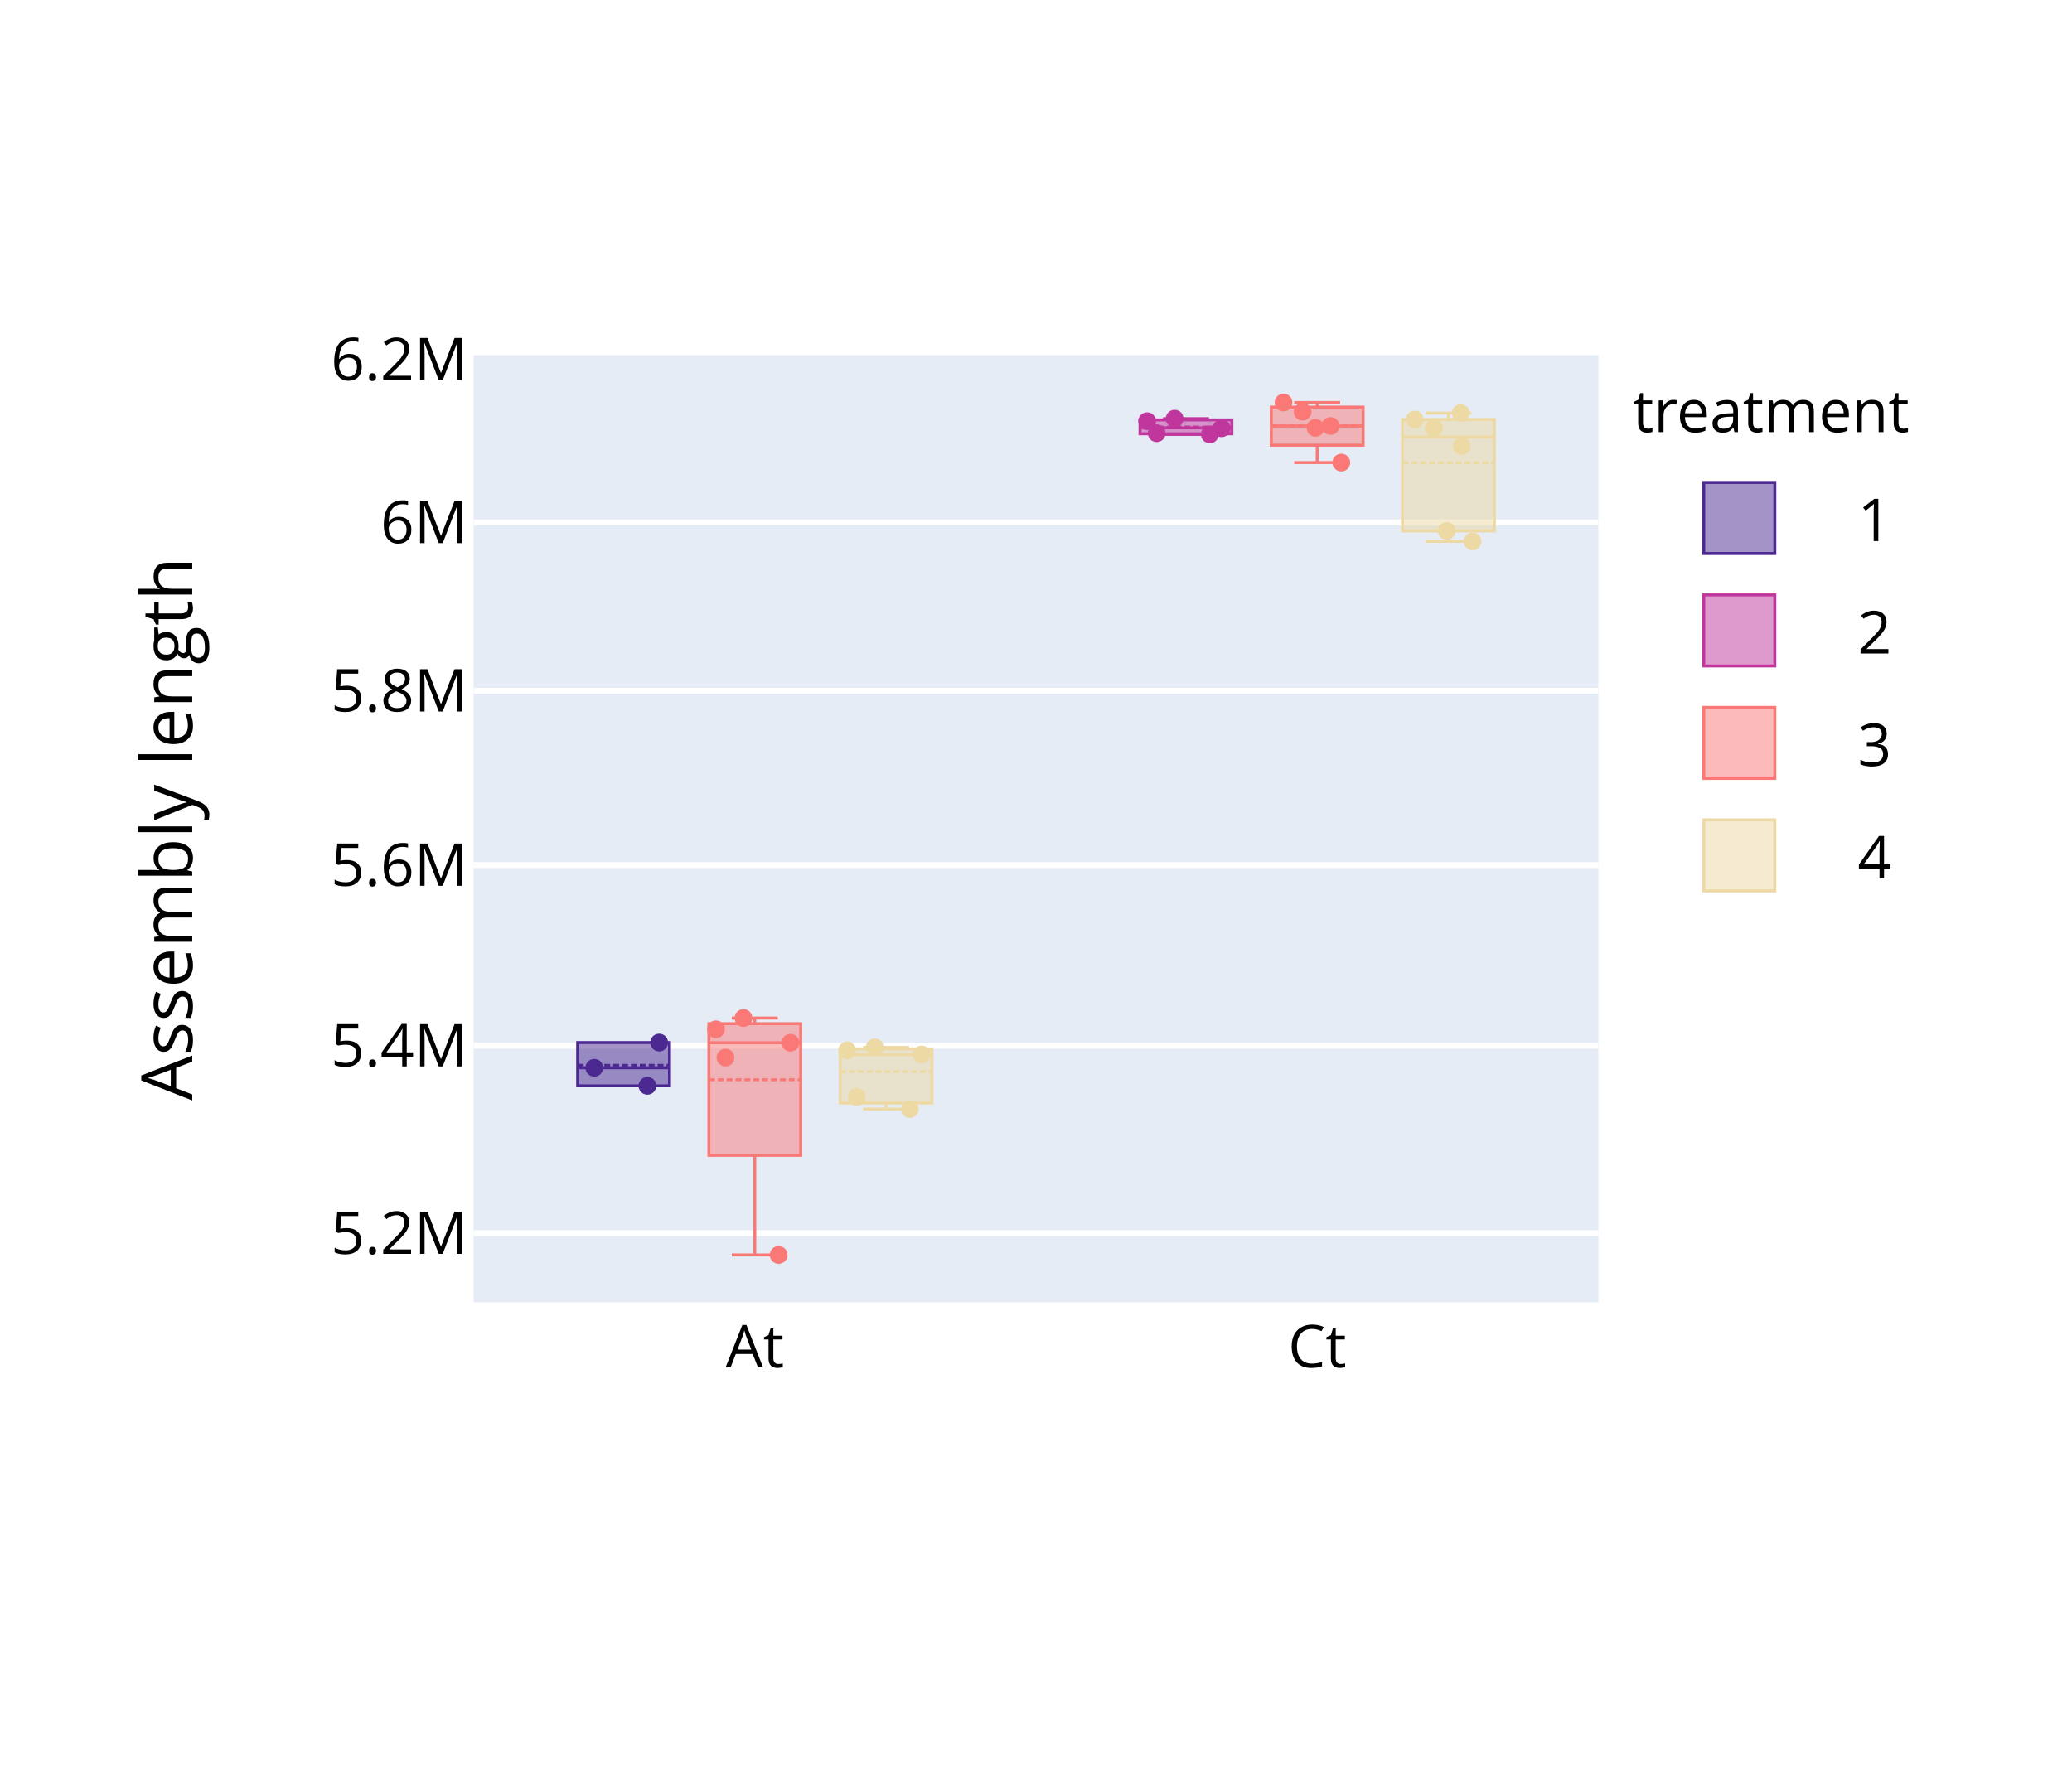
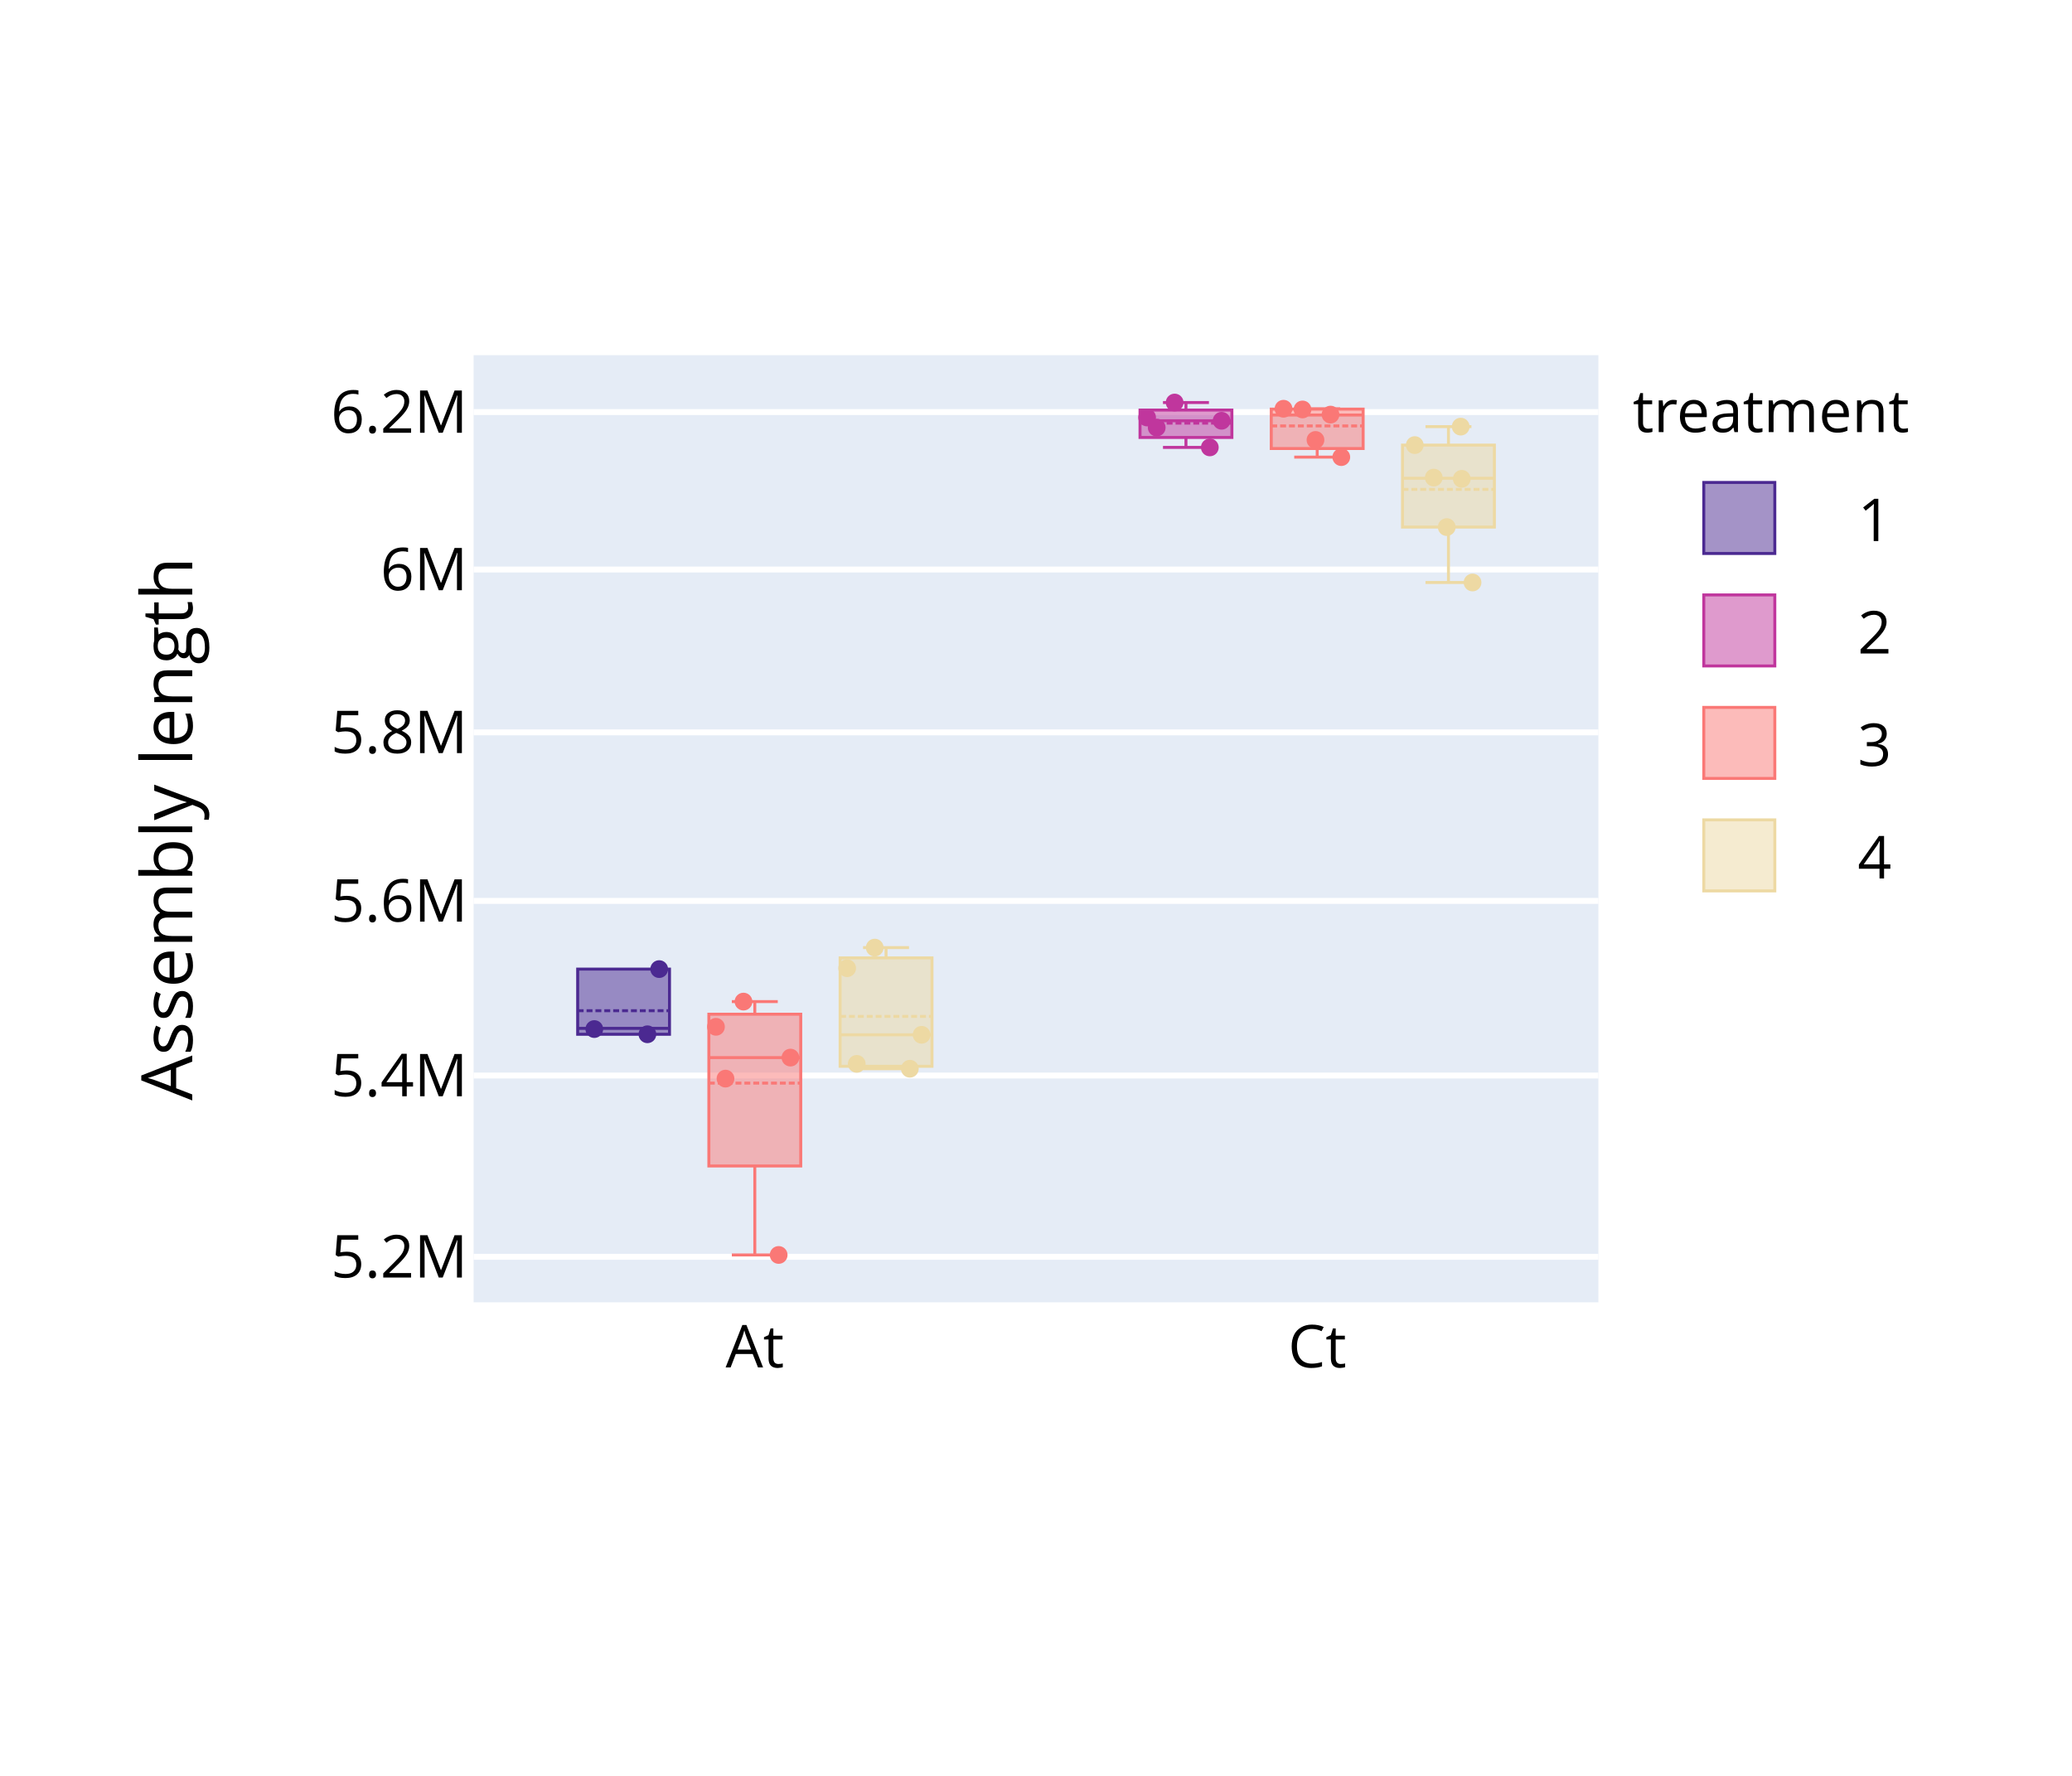
<svg xmlns="http://www.w3.org/2000/svg" class="main-svg" width="350" height="300" style="" viewBox="0 0 350 300">
  <rect x="0" y="0" width="350" height="300" style="fill: rgb(255, 255, 255); fill-opacity: 1;" />
-   <defs id="defs-91a5da">
+   <defs id="defs-ef1e59">
    <g class="clips">
-       <clipPath id="clip91a5daxyplot" class="plotclip">
+       <clipPath id="clipef1e59xyplot" class="plotclip">
        <rect width="190" height="160" />
      </clipPath>
-       <clipPath class="axesclip" id="clip91a5dax">
+       <clipPath class="axesclip" id="clipef1e59x">
        <rect x="80" y="0" width="190" height="300" />
      </clipPath>
-       <clipPath class="axesclip" id="clip91a5day">
+       <clipPath class="axesclip" id="clipef1e59y">
        <rect x="0" y="60" width="350" height="160" />
      </clipPath>
-       <clipPath class="axesclip" id="clip91a5daxy">
+       <clipPath class="axesclip" id="clipef1e59xy">
        <rect x="80" y="60" width="190" height="160" />
      </clipPath>
    </g>
    <g class="gradients" />
    <g class="patterns" />
  </defs>
  <g class="bglayer">
    <rect class="bg" x="80" y="60" width="190" height="160" style="fill: rgb(229, 236, 246); fill-opacity: 1; stroke-width: 0;" />
  </g>
  <g class="layer-below">
    <g class="imagelayer" />
    <g class="shapelayer" />
  </g>
  <g class="cartesianlayer">
    <g class="subplot xy">
      <g class="layer-subplot">
        <g class="shapelayer" />
        <g class="imagelayer" />
      </g>
      <g class="minor-gridlayer">
        <g class="x" />
        <g class="y" />
      </g>
      <g class="gridlayer">
        <g class="x" />
        <g class="y">
-           <path class="ygrid crisp" transform="translate(0,208.32)" d="M80,0h190" style="stroke: rgb(255, 255, 255); stroke-opacity: 1; stroke-width: 1px;" />
-           <path class="ygrid crisp" transform="translate(0,176.65)" d="M80,0h190" style="stroke: rgb(255, 255, 255); stroke-opacity: 1; stroke-width: 1px;" />
-           <path class="ygrid crisp" transform="translate(0,146.14)" d="M80,0h190" style="stroke: rgb(255, 255, 255); stroke-opacity: 1; stroke-width: 1px;" />
-           <path class="ygrid crisp" transform="translate(0,116.69)" d="M80,0h190" style="stroke: rgb(255, 255, 255); stroke-opacity: 1; stroke-width: 1px;" />
-           <path class="ygrid crisp" transform="translate(0,88.25)" d="M80,0h190" style="stroke: rgb(255, 255, 255); stroke-opacity: 1; stroke-width: 1px;" />
+           <path class="ygrid crisp" transform="translate(0,212.31)" d="M80,0h190" style="stroke: rgb(255, 255, 255); stroke-opacity: 1; stroke-width: 1px;" />
+           <path class="ygrid crisp" transform="translate(0,181.69)" d="M80,0h190" style="stroke: rgb(255, 255, 255); stroke-opacity: 1; stroke-width: 1px;" />
+           <path class="ygrid crisp" transform="translate(0,152.19)" d="M80,0h190" style="stroke: rgb(255, 255, 255); stroke-opacity: 1; stroke-width: 1px;" />
+           <path class="ygrid crisp" transform="translate(0,123.72)" d="M80,0h190" style="stroke: rgb(255, 255, 255); stroke-opacity: 1; stroke-width: 1px;" />
+           <path class="ygrid crisp" transform="translate(0,96.21)" d="M80,0h190" style="stroke: rgb(255, 255, 255); stroke-opacity: 1; stroke-width: 1px;" />
+           <path class="ygrid crisp" transform="translate(0,69.61)" d="M80,0h190" style="stroke: rgb(255, 255, 255); stroke-opacity: 1; stroke-width: 1px;" />
        </g>
      </g>
      <g class="zerolinelayer" />
      <path class="xlines-below" />
      <path class="ylines-below" />
      <g class="overlines-below" />
      <g class="xaxislayer-below" />
      <g class="yaxislayer-below" />
      <g class="overaxes-below" />
-       <g class="plot" transform="translate(80,60)" clip-path="url(#clip91a5daxyplot)">
+       <g class="plot" transform="translate(80,60)" clip-path="url(#clipef1e59xyplot)">
        <g class="boxlayer mlayer">
          <g class="trace boxes" style="opacity: 1;">
-             <path class="box" d="M17.58,120.38H33.09M17.58,123.43H33.09V116.12H17.58ZM25.33,123.43V123.43M25.33,116.12V116.12M21.45,123.43H29.21M21.45,116.12H29.21" style="vector-effect: non-scaling-stroke; stroke-width: 0.5px; stroke: rgb(75, 41, 145); stroke-opacity: 1; fill: rgb(75, 41, 145); fill-opacity: 0.5;" />
-             <g class="points">
-               <path class="point" transform="translate(29.36,123.43)" d="M1.5,0A1.5,1.5 0 1,1 0,-1.5A1.5,1.5 0 0,1 1.5,0Z" style="opacity: 1; stroke-width: 0px; fill: rgb(75, 41, 145); fill-opacity: 1;" />
-               <path class="point" transform="translate(20.39,120.38)" d="M1.5,0A1.5,1.5 0 1,1 0,-1.5A1.5,1.5 0 0,1 1.5,0Z" style="opacity: 1; stroke-width: 0px; fill: rgb(75, 41, 145); fill-opacity: 1;" />
-               <path class="point" transform="translate(31.35,116.12)" d="M1.5,0A1.5,1.5 0 1,1 0,-1.5A1.5,1.5 0 0,1 1.5,0Z" style="opacity: 1; stroke-width: 0px; fill: rgb(75, 41, 145); fill-opacity: 1;" />
-             </g>
-             <path class="mean" d="M17.58,119.97H33.09" style="fill: none; vector-effect: non-scaling-stroke; stroke-width: 0.5; stroke-dasharray: 1px, 0.5px; stroke: rgb(75, 41, 145); stroke-opacity: 1;" />
-           </g>
-           <g class="trace boxes" style="opacity: 1;">
-             <path class="box" d="M112.57,12.28H128.09M112.57,13.28H128.09V10.93H112.57ZM120.33,13.28V13.38M120.33,10.93V10.72M116.45,13.38H124.21M116.45,10.72H124.21" style="vector-effect: non-scaling-stroke; stroke-width: 0.5px; stroke: rgb(192, 54, 157); stroke-opacity: 1; fill: rgb(192, 54, 157); fill-opacity: 0.5;" />
-             <g class="points">
-               <path class="point" transform="translate(124.36,13.38)" d="M1.5,0A1.5,1.5 0 1,1 0,-1.5A1.5,1.5 0 0,1 1.5,0Z" style="opacity: 1; stroke-width: 0px; fill: rgb(192, 54, 157); fill-opacity: 1;" />
-               <path class="point" transform="translate(115.39,13.18)" d="M1.5,0A1.5,1.5 0 1,1 0,-1.5A1.5,1.5 0 0,1 1.5,0Z" style="opacity: 1; stroke-width: 0px; fill: rgb(192, 54, 157); fill-opacity: 1;" />
-               <path class="point" transform="translate(126.35,12.35)" d="M1.5,0A1.5,1.5 0 1,1 0,-1.5A1.5,1.5 0 0,1 1.5,0Z" style="opacity: 1; stroke-width: 0px; fill: rgb(192, 54, 157); fill-opacity: 1;" />
-               <path class="point" transform="translate(113.77,11.15)" d="M1.5,0A1.5,1.5 0 1,1 0,-1.5A1.5,1.5 0 0,1 1.5,0Z" style="opacity: 1; stroke-width: 0px; fill: rgb(192, 54, 157); fill-opacity: 1;" />
-               <path class="point" transform="translate(118.42,10.72)" d="M1.5,0A1.5,1.5 0 1,1 0,-1.5A1.5,1.5 0 0,1 1.5,0Z" style="opacity: 1; stroke-width: 0px; fill: rgb(192, 54, 157); fill-opacity: 1;" />
-             </g>
-             <path class="mean" d="M112.57,12.15H128.09" style="fill: none; vector-effect: non-scaling-stroke; stroke-width: 0.5; stroke-dasharray: 1px, 0.5px; stroke: rgb(192, 54, 157); stroke-opacity: 1;" />
-           </g>
-           <g class="trace boxes" style="opacity: 1;">
-             <path class="box" d="M39.74,116.15H55.26M39.74,135.17H55.26V112.93H39.74ZM47.5,135.17V152M47.5,112.93V111.98M43.62,152H51.38M43.62,111.98H51.38" style="vector-effect: non-scaling-stroke; stroke-width: 0.5px; stroke: rgb(250, 120, 118); stroke-opacity: 1; fill: rgb(250, 120, 118); fill-opacity: 0.5;" />
-             <path class="box" d="M134.74,11.96H150.26M134.74,15.2H150.26V8.77H134.74ZM142.5,15.2V18.14M142.5,8.77V8M138.62,18.14H146.38M138.62,8H146.38" style="vector-effect: non-scaling-stroke; stroke-width: 0.5px; stroke: rgb(250, 120, 118); stroke-opacity: 1; fill: rgb(250, 120, 118); fill-opacity: 0.5;" />
+             <path class="box" d="M17.58,113.72H33.09M17.58,114.72H33.09V103.71H17.58ZM25.33,114.72V114.72M25.33,103.71V103.71M21.45,114.72H29.21M21.45,103.71H29.21" style="vector-effect: non-scaling-stroke; stroke-width: 0.5px; stroke: rgb(75, 41, 145); stroke-opacity: 1; fill: rgb(75, 41, 145); fill-opacity: 0.5;" />
+             <g class="points">
+               <path class="point" transform="translate(29.36,114.72)" d="M1.5,0A1.5,1.5 0 1,1 0,-1.5A1.5,1.5 0 0,1 1.5,0Z" style="opacity: 1; stroke-width: 0px; fill: rgb(75, 41, 145); fill-opacity: 1;" />
+               <path class="point" transform="translate(20.39,113.84)" d="M1.5,0A1.5,1.5 0 1,1 0,-1.5A1.5,1.5 0 0,1 1.5,0Z" style="opacity: 1; stroke-width: 0px; fill: rgb(75, 41, 145); fill-opacity: 1;" />
+               <path class="point" transform="translate(31.35,103.71)" d="M1.5,0A1.5,1.5 0 1,1 0,-1.5A1.5,1.5 0 0,1 1.5,0Z" style="opacity: 1; stroke-width: 0px; fill: rgb(75, 41, 145); fill-opacity: 1;" />
+             </g>
+             <path class="mean" d="M17.58,110.74H33.09" style="fill: none; vector-effect: non-scaling-stroke; stroke-width: 0.5; stroke-dasharray: 1px, 0.5px; stroke: rgb(75, 41, 145); stroke-opacity: 1;" />
+           </g>
+           <g class="trace boxes" style="opacity: 1;">
+             <path class="box" d="M112.57,11.08H128.09M112.57,13.9H128.09V9.27H112.57ZM120.33,13.9V15.58M120.33,9.27V8M116.45,15.58H124.21M116.45,8H124.21" style="vector-effect: non-scaling-stroke; stroke-width: 0.5px; stroke: rgb(192, 54, 157); stroke-opacity: 1; fill: rgb(192, 54, 157); fill-opacity: 0.5;" />
+             <g class="points">
+               <path class="point" transform="translate(124.36,15.58)" d="M1.5,0A1.5,1.5 0 1,1 0,-1.5A1.5,1.5 0 0,1 1.5,0Z" style="opacity: 1; stroke-width: 0px; fill: rgb(192, 54, 157); fill-opacity: 1;" />
+               <path class="point" transform="translate(115.39,12.23)" d="M1.5,0A1.5,1.5 0 1,1 0,-1.5A1.5,1.5 0 0,1 1.5,0Z" style="opacity: 1; stroke-width: 0px; fill: rgb(192, 54, 157); fill-opacity: 1;" />
+               <path class="point" transform="translate(126.35,11.08)" d="M1.5,0A1.5,1.5 0 1,1 0,-1.5A1.5,1.5 0 0,1 1.5,0Z" style="opacity: 1; stroke-width: 0px; fill: rgb(192, 54, 157); fill-opacity: 1;" />
+               <path class="point" transform="translate(113.77,10.53)" d="M1.5,0A1.5,1.5 0 1,1 0,-1.5A1.5,1.5 0 0,1 1.5,0Z" style="opacity: 1; stroke-width: 0px; fill: rgb(192, 54, 157); fill-opacity: 1;" />
+               <path class="point" transform="translate(118.42,8)" d="M1.5,0A1.5,1.5 0 1,1 0,-1.5A1.5,1.5 0 0,1 1.5,0Z" style="opacity: 1; stroke-width: 0px; fill: rgb(192, 54, 157); fill-opacity: 1;" />
+             </g>
+             <path class="mean" d="M112.57,11.48H128.09" style="fill: none; vector-effect: non-scaling-stroke; stroke-width: 0.5; stroke-dasharray: 1px, 0.5px; stroke: rgb(192, 54, 157); stroke-opacity: 1;" />
+           </g>
+           <g class="trace boxes" style="opacity: 1;">
+             <path class="box" d="M39.74,118.66H55.26M39.74,136.97H55.26V111.33H39.74ZM47.5,136.97V152M47.5,111.33V109.2M43.62,152H51.38M43.62,109.2H51.38" style="vector-effect: non-scaling-stroke; stroke-width: 0.5px; stroke: rgb(250, 120, 118); stroke-opacity: 1; fill: rgb(250, 120, 118); fill-opacity: 0.5;" />
+             <path class="box" d="M134.74,10.11H150.26M134.74,15.77H150.26V9.11H134.74ZM142.5,15.77V17.22M142.5,9.11V9.05M138.62,17.22H146.38M138.62,9.05H146.38" style="vector-effect: non-scaling-stroke; stroke-width: 0.5px; stroke: rgb(250, 120, 118); stroke-opacity: 1; fill: rgb(250, 120, 118); fill-opacity: 0.5;" />
            <g class="points">
              <path class="point" transform="translate(51.53,152)" d="M1.5,0A1.5,1.5 0 1,1 0,-1.5A1.5,1.5 0 0,1 1.5,0Z" style="opacity: 1; stroke-width: 0px; fill: rgb(250, 120, 118); fill-opacity: 1;" />
-               <path class="point" transform="translate(42.55,118.66)" d="M1.5,0A1.5,1.5 0 1,1 0,-1.5A1.5,1.5 0 0,1 1.5,0Z" style="opacity: 1; stroke-width: 0px; fill: rgb(250, 120, 118); fill-opacity: 1;" />
-               <path class="point" transform="translate(53.52,116.15)" d="M1.5,0A1.5,1.5 0 1,1 0,-1.5A1.5,1.5 0 0,1 1.5,0Z" style="opacity: 1; stroke-width: 0px; fill: rgb(250, 120, 118); fill-opacity: 1;" />
-               <path class="point" transform="translate(40.94,113.88)" d="M1.5,0A1.5,1.5 0 1,1 0,-1.5A1.5,1.5 0 0,1 1.5,0Z" style="opacity: 1; stroke-width: 0px; fill: rgb(250, 120, 118); fill-opacity: 1;" />
-               <path class="point" transform="translate(45.59,111.98)" d="M1.5,0A1.5,1.5 0 1,1 0,-1.5A1.5,1.5 0 0,1 1.5,0Z" style="opacity: 1; stroke-width: 0px; fill: rgb(250, 120, 118); fill-opacity: 1;" />
-             </g>
-             <g class="points">
-               <path class="point" transform="translate(146.57,18.14)" d="M1.5,0A1.5,1.5 0 1,1 0,-1.5A1.5,1.5 0 0,1 1.5,0Z" style="opacity: 1; stroke-width: 0px; fill: rgb(250, 120, 118); fill-opacity: 1;" />
-               <path class="point" transform="translate(142.21,12.27)" d="M1.5,0A1.5,1.5 0 1,1 0,-1.5A1.5,1.5 0 0,1 1.5,0Z" style="opacity: 1; stroke-width: 0px; fill: rgb(250, 120, 118); fill-opacity: 1;" />
-               <path class="point" transform="translate(144.75,11.96)" d="M1.5,0A1.5,1.5 0 1,1 0,-1.5A1.5,1.5 0 0,1 1.5,0Z" style="opacity: 1; stroke-width: 0px; fill: rgb(250, 120, 118); fill-opacity: 1;" />
-               <path class="point" transform="translate(140.02,9.54)" d="M1.5,0A1.5,1.5 0 1,1 0,-1.5A1.5,1.5 0 0,1 1.5,0Z" style="opacity: 1; stroke-width: 0px; fill: rgb(250, 120, 118); fill-opacity: 1;" />
-               <path class="point" transform="translate(136.81,8)" d="M1.5,0A1.5,1.5 0 1,1 0,-1.5A1.5,1.5 0 0,1 1.5,0Z" style="opacity: 1; stroke-width: 0px; fill: rgb(250, 120, 118); fill-opacity: 1;" />
-             </g>
-             <path class="mean" d="M39.74,122.4H55.26" style="fill: none; vector-effect: non-scaling-stroke; stroke-width: 0.5; stroke-dasharray: 1px, 0.5px; stroke: rgb(250, 120, 118); stroke-opacity: 1;" />
-             <path class="mean" d="M134.74,11.98H150.26" style="fill: none; vector-effect: non-scaling-stroke; stroke-width: 0.5; stroke-dasharray: 1px, 0.5px; stroke: rgb(250, 120, 118); stroke-opacity: 1;" />
-           </g>
-           <g class="trace boxes" style="opacity: 1;">
-             <path class="box" d="M61.91,118.18H77.43M61.91,126.34H77.43V117.18H61.91ZM69.67,126.34V127.36M69.67,117.18V116.93M65.79,127.36H73.55M65.79,116.93H73.55" style="vector-effect: non-scaling-stroke; stroke-width: 0.5px; stroke: rgb(237, 217, 163); stroke-opacity: 1; fill: rgb(237, 217, 163); fill-opacity: 0.5;" />
-             <path class="box" d="M156.91,13.81H172.43M156.91,29.69H172.43V10.87H156.91ZM164.67,29.69V31.45M164.67,10.87V9.78M160.79,31.45H168.55M160.79,9.78H168.55" style="vector-effect: non-scaling-stroke; stroke-width: 0.5px; stroke: rgb(237, 217, 163); stroke-opacity: 1; fill: rgb(237, 217, 163); fill-opacity: 0.5;" />
-             <g class="points">
-               <path class="point" transform="translate(73.69,127.36)" d="M1.5,0A1.5,1.5 0 1,1 0,-1.5A1.5,1.5 0 0,1 1.5,0Z" style="opacity: 1; stroke-width: 0px; fill: rgb(237, 217, 163); fill-opacity: 1;" />
-               <path class="point" transform="translate(64.72,125.32)" d="M1.5,0A1.5,1.5 0 1,1 0,-1.5A1.5,1.5 0 0,1 1.5,0Z" style="opacity: 1; stroke-width: 0px; fill: rgb(237, 217, 163); fill-opacity: 1;" />
-               <path class="point" transform="translate(75.68,118.14)" d="M1.5,0A1.5,1.5 0 1,1 0,-1.5A1.5,1.5 0 0,1 1.5,0Z" style="opacity: 1; stroke-width: 0px; fill: rgb(237, 217, 163); fill-opacity: 1;" />
-               <path class="point" transform="translate(63.1,117.43)" d="M1.5,0A1.5,1.5 0 1,1 0,-1.5A1.5,1.5 0 0,1 1.5,0Z" style="opacity: 1; stroke-width: 0px; fill: rgb(237, 217, 163); fill-opacity: 1;" />
-               <path class="point" transform="translate(67.76,116.93)" d="M1.5,0A1.5,1.5 0 1,1 0,-1.5A1.5,1.5 0 0,1 1.5,0Z" style="opacity: 1; stroke-width: 0px; fill: rgb(237, 217, 163); fill-opacity: 1;" />
-             </g>
-             <g class="points">
-               <path class="point" transform="translate(168.74,31.45)" d="M1.5,0A1.5,1.5 0 1,1 0,-1.5A1.5,1.5 0 0,1 1.5,0Z" style="opacity: 1; stroke-width: 0px; fill: rgb(237, 217, 163); fill-opacity: 1;" />
-               <path class="point" transform="translate(164.38,29.69)" d="M1.5,0A1.5,1.5 0 1,1 0,-1.5A1.5,1.5 0 0,1 1.5,0Z" style="opacity: 1; stroke-width: 0px; fill: rgb(237, 217, 163); fill-opacity: 1;" />
-               <path class="point" transform="translate(166.92,15.33)" d="M1.5,0A1.5,1.5 0 1,1 0,-1.5A1.5,1.5 0 0,1 1.5,0Z" style="opacity: 1; stroke-width: 0px; fill: rgb(237, 217, 163); fill-opacity: 1;" />
-               <path class="point" transform="translate(162.19,12.3)" d="M1.5,0A1.5,1.5 0 1,1 0,-1.5A1.5,1.5 0 0,1 1.5,0Z" style="opacity: 1; stroke-width: 0px; fill: rgb(237, 217, 163); fill-opacity: 1;" />
-               <path class="point" transform="translate(158.98,10.87)" d="M1.5,0A1.5,1.5 0 1,1 0,-1.5A1.5,1.5 0 0,1 1.5,0Z" style="opacity: 1; stroke-width: 0px; fill: rgb(237, 217, 163); fill-opacity: 1;" />
-               <path class="point" transform="translate(166.74,9.78)" d="M1.5,0A1.5,1.5 0 1,1 0,-1.5A1.5,1.5 0 0,1 1.5,0Z" style="opacity: 1; stroke-width: 0px; fill: rgb(237, 217, 163); fill-opacity: 1;" />
-             </g>
-             <path class="mean" d="M61.91,121.02H77.43" style="fill: none; vector-effect: non-scaling-stroke; stroke-width: 0.5; stroke-dasharray: 1px, 0.5px; stroke: rgb(237, 217, 163); stroke-opacity: 1;" />
-             <path class="mean" d="M156.91,18.19H172.43" style="fill: none; vector-effect: non-scaling-stroke; stroke-width: 0.5; stroke-dasharray: 1px, 0.5px; stroke: rgb(237, 217, 163); stroke-opacity: 1;" />
+               <path class="point" transform="translate(42.55,122.21)" d="M1.5,0A1.5,1.5 0 1,1 0,-1.5A1.5,1.5 0 0,1 1.5,0Z" style="opacity: 1; stroke-width: 0px; fill: rgb(250, 120, 118); fill-opacity: 1;" />
+               <path class="point" transform="translate(53.52,118.66)" d="M1.5,0A1.5,1.5 0 1,1 0,-1.5A1.5,1.5 0 0,1 1.5,0Z" style="opacity: 1; stroke-width: 0px; fill: rgb(250, 120, 118); fill-opacity: 1;" />
+               <path class="point" transform="translate(40.94,113.46)" d="M1.5,0A1.5,1.5 0 1,1 0,-1.5A1.5,1.5 0 0,1 1.5,0Z" style="opacity: 1; stroke-width: 0px; fill: rgb(250, 120, 118); fill-opacity: 1;" />
+               <path class="point" transform="translate(45.59,109.2)" d="M1.5,0A1.5,1.5 0 1,1 0,-1.5A1.5,1.5 0 0,1 1.5,0Z" style="opacity: 1; stroke-width: 0px; fill: rgb(250, 120, 118); fill-opacity: 1;" />
+             </g>
+             <g class="points">
+               <path class="point" transform="translate(146.57,17.22)" d="M1.5,0A1.5,1.5 0 1,1 0,-1.5A1.5,1.5 0 0,1 1.5,0Z" style="opacity: 1; stroke-width: 0px; fill: rgb(250, 120, 118); fill-opacity: 1;" />
+               <path class="point" transform="translate(142.21,14.32)" d="M1.5,0A1.5,1.5 0 1,1 0,-1.5A1.5,1.5 0 0,1 1.5,0Z" style="opacity: 1; stroke-width: 0px; fill: rgb(250, 120, 118); fill-opacity: 1;" />
+               <path class="point" transform="translate(144.75,10.04)" d="M1.5,0A1.5,1.5 0 1,1 0,-1.5A1.5,1.5 0 0,1 1.5,0Z" style="opacity: 1; stroke-width: 0px; fill: rgb(250, 120, 118); fill-opacity: 1;" />
+               <path class="point" transform="translate(140.02,9.17)" d="M1.5,0A1.5,1.5 0 1,1 0,-1.5A1.5,1.5 0 0,1 1.5,0Z" style="opacity: 1; stroke-width: 0px; fill: rgb(250, 120, 118); fill-opacity: 1;" />
+               <path class="point" transform="translate(136.81,9.05)" d="M1.5,0A1.5,1.5 0 1,1 0,-1.5A1.5,1.5 0 0,1 1.5,0Z" style="opacity: 1; stroke-width: 0px; fill: rgb(250, 120, 118); fill-opacity: 1;" />
+             </g>
+             <path class="mean" d="M39.74,122.97H55.26" style="fill: none; vector-effect: non-scaling-stroke; stroke-width: 0.5; stroke-dasharray: 1px, 0.5px; stroke: rgb(250, 120, 118); stroke-opacity: 1;" />
+             <path class="mean" d="M134.74,11.95H150.26" style="fill: none; vector-effect: non-scaling-stroke; stroke-width: 0.5; stroke-dasharray: 1px, 0.5px; stroke: rgb(250, 120, 118); stroke-opacity: 1;" />
+           </g>
+           <g class="trace boxes" style="opacity: 1;">
+             <path class="box" d="M61.91,114.81H77.43M61.91,120.13H77.43V101.82H61.91ZM69.67,120.13V120.54M69.67,101.82V100.08M65.79,120.54H73.55M65.79,100.08H73.55" style="vector-effect: non-scaling-stroke; stroke-width: 0.5px; stroke: rgb(237, 217, 163); stroke-opacity: 1; fill: rgb(237, 217, 163); fill-opacity: 0.5;" />
+             <path class="box" d="M156.91,20.79H172.43M156.91,29.04H172.43V15.19H156.91ZM164.67,29.04V38.4M164.67,15.19V12.07M160.79,38.4H168.55M160.79,12.07H168.55" style="vector-effect: non-scaling-stroke; stroke-width: 0.5px; stroke: rgb(237, 217, 163); stroke-opacity: 1; fill: rgb(237, 217, 163); fill-opacity: 0.5;" />
+             <g class="points">
+               <path class="point" transform="translate(73.69,120.54)" d="M1.5,0A1.5,1.5 0 1,1 0,-1.5A1.5,1.5 0 0,1 1.5,0Z" style="opacity: 1; stroke-width: 0px; fill: rgb(237, 217, 163); fill-opacity: 1;" />
+               <path class="point" transform="translate(64.72,119.72)" d="M1.5,0A1.5,1.5 0 1,1 0,-1.5A1.5,1.5 0 0,1 1.5,0Z" style="opacity: 1; stroke-width: 0px; fill: rgb(237, 217, 163); fill-opacity: 1;" />
+               <path class="point" transform="translate(75.68,114.81)" d="M1.5,0A1.5,1.5 0 1,1 0,-1.5A1.5,1.5 0 0,1 1.5,0Z" style="opacity: 1; stroke-width: 0px; fill: rgb(237, 217, 163); fill-opacity: 1;" />
+               <path class="point" transform="translate(63.1,103.56)" d="M1.5,0A1.5,1.5 0 1,1 0,-1.5A1.5,1.5 0 0,1 1.5,0Z" style="opacity: 1; stroke-width: 0px; fill: rgb(237, 217, 163); fill-opacity: 1;" />
+               <path class="point" transform="translate(67.76,100.08)" d="M1.5,0A1.5,1.5 0 1,1 0,-1.5A1.5,1.5 0 0,1 1.5,0Z" style="opacity: 1; stroke-width: 0px; fill: rgb(237, 217, 163); fill-opacity: 1;" />
+             </g>
+             <g class="points">
+               <path class="point" transform="translate(168.74,38.4)" d="M1.5,0A1.5,1.5 0 1,1 0,-1.5A1.5,1.5 0 0,1 1.5,0Z" style="opacity: 1; stroke-width: 0px; fill: rgb(237, 217, 163); fill-opacity: 1;" />
+               <path class="point" transform="translate(164.38,29.04)" d="M1.5,0A1.5,1.5 0 1,1 0,-1.5A1.5,1.5 0 0,1 1.5,0Z" style="opacity: 1; stroke-width: 0px; fill: rgb(237, 217, 163); fill-opacity: 1;" />
+               <path class="point" transform="translate(166.92,20.89)" d="M1.5,0A1.5,1.5 0 1,1 0,-1.5A1.5,1.5 0 0,1 1.5,0Z" style="opacity: 1; stroke-width: 0px; fill: rgb(237, 217, 163); fill-opacity: 1;" />
+               <path class="point" transform="translate(162.19,20.68)" d="M1.5,0A1.5,1.5 0 1,1 0,-1.5A1.5,1.5 0 0,1 1.5,0Z" style="opacity: 1; stroke-width: 0px; fill: rgb(237, 217, 163); fill-opacity: 1;" />
+               <path class="point" transform="translate(158.98,15.19)" d="M1.5,0A1.5,1.5 0 1,1 0,-1.5A1.5,1.5 0 0,1 1.5,0Z" style="opacity: 1; stroke-width: 0px; fill: rgb(237, 217, 163); fill-opacity: 1;" />
+               <path class="point" transform="translate(166.74,12.07)" d="M1.5,0A1.5,1.5 0 1,1 0,-1.5A1.5,1.5 0 0,1 1.5,0Z" style="opacity: 1; stroke-width: 0px; fill: rgb(237, 217, 163); fill-opacity: 1;" />
+             </g>
+             <path class="mean" d="M61.91,111.7H77.43" style="fill: none; vector-effect: non-scaling-stroke; stroke-width: 0.5; stroke-dasharray: 1px, 0.5px; stroke: rgb(237, 217, 163); stroke-opacity: 1;" />
+             <path class="mean" d="M156.91,22.67H172.43" style="fill: none; vector-effect: non-scaling-stroke; stroke-width: 0.5; stroke-dasharray: 1px, 0.5px; stroke: rgb(237, 217, 163); stroke-opacity: 1;" />
          </g>
        </g>
      </g>
      <g class="overplot" />
      <path class="xlines-above crisp" d="M0,0" style="fill: none;" />
      <path class="ylines-above crisp" d="M0,0" style="fill: none;" />
      <g class="overlines-above" />
      <g class="xaxislayer-above">
        <g class="xtick">
          <text text-anchor="middle" x="0" y="231" transform="translate(127.5,0)" style="font-family: 'Open Sans', verdana, arial, sans-serif; font-size: 10px; fill: rgb(0, 0, 0); fill-opacity: 1; white-space: pre; opacity: 1;">At</text>
        </g>
        <g class="xtick">
          <text text-anchor="middle" x="0" y="231" transform="translate(222.5,0)" style="font-family: 'Open Sans', verdana, arial, sans-serif; font-size: 10px; fill: rgb(0, 0, 0); fill-opacity: 1; white-space: pre; opacity: 1;">Ct</text>
        </g>
      </g>
      <g class="yaxislayer-above">
        <g class="ytick">
-           <text text-anchor="end" x="79" y="3.5" transform="translate(0,208.32)" style="font-family: 'Open Sans', verdana, arial, sans-serif; font-size: 10px; fill: rgb(0, 0, 0); fill-opacity: 1; white-space: pre; opacity: 1;">5.2M</text>
-         </g>
-         <g class="ytick">
-           <text text-anchor="end" x="79" y="3.5" style="font-family: 'Open Sans', verdana, arial, sans-serif; font-size: 10px; fill: rgb(0, 0, 0); fill-opacity: 1; white-space: pre; opacity: 1;" transform="translate(0,176.65)">5.4M</text>
-         </g>
-         <g class="ytick">
-           <text text-anchor="end" x="79" y="3.5" style="font-family: 'Open Sans', verdana, arial, sans-serif; font-size: 10px; fill: rgb(0, 0, 0); fill-opacity: 1; white-space: pre; opacity: 1;" transform="translate(0,146.14)">5.6M</text>
-         </g>
-         <g class="ytick">
-           <text text-anchor="end" x="79" y="3.5" style="font-family: 'Open Sans', verdana, arial, sans-serif; font-size: 10px; fill: rgb(0, 0, 0); fill-opacity: 1; white-space: pre; opacity: 1;" transform="translate(0,116.69)">5.8M</text>
-         </g>
-         <g class="ytick">
-           <text text-anchor="end" x="79" y="3.5" style="font-family: 'Open Sans', verdana, arial, sans-serif; font-size: 10px; fill: rgb(0, 0, 0); fill-opacity: 1; white-space: pre; opacity: 1;" transform="translate(0,88.25)">6M</text>
-         </g>
-         <g class="ytick">
-           <text text-anchor="end" x="79" y="3.5" style="font-family: 'Open Sans', verdana, arial, sans-serif; font-size: 10px; fill: rgb(0, 0, 0); fill-opacity: 1; white-space: pre; opacity: 1;" transform="translate(0,60.73)">6.2M</text>
+           <text text-anchor="end" x="79" y="3.5" transform="translate(0,212.31)" style="font-family: 'Open Sans', verdana, arial, sans-serif; font-size: 10px; fill: rgb(0, 0, 0); fill-opacity: 1; white-space: pre; opacity: 1;">5.2M</text>
+         </g>
+         <g class="ytick">
+           <text text-anchor="end" x="79" y="3.5" style="font-family: 'Open Sans', verdana, arial, sans-serif; font-size: 10px; fill: rgb(0, 0, 0); fill-opacity: 1; white-space: pre; opacity: 1;" transform="translate(0,181.69)">5.4M</text>
+         </g>
+         <g class="ytick">
+           <text text-anchor="end" x="79" y="3.5" style="font-family: 'Open Sans', verdana, arial, sans-serif; font-size: 10px; fill: rgb(0, 0, 0); fill-opacity: 1; white-space: pre; opacity: 1;" transform="translate(0,152.19)">5.6M</text>
+         </g>
+         <g class="ytick">
+           <text text-anchor="end" x="79" y="3.5" style="font-family: 'Open Sans', verdana, arial, sans-serif; font-size: 10px; fill: rgb(0, 0, 0); fill-opacity: 1; white-space: pre; opacity: 1;" transform="translate(0,123.72)">5.8M</text>
+         </g>
+         <g class="ytick">
+           <text text-anchor="end" x="79" y="3.5" style="font-family: 'Open Sans', verdana, arial, sans-serif; font-size: 10px; fill: rgb(0, 0, 0); fill-opacity: 1; white-space: pre; opacity: 1;" transform="translate(0,96.21)">6M</text>
+         </g>
+         <g class="ytick">
+           <text text-anchor="end" x="79" y="3.5" style="font-family: 'Open Sans', verdana, arial, sans-serif; font-size: 10px; fill: rgb(0, 0, 0); fill-opacity: 1; white-space: pre; opacity: 1;" transform="translate(0,69.61)">6.2M</text>
        </g>
      </g>
      <g class="overaxes-above" />
    </g>
  </g>
  <g class="polarlayer" />
  <g class="smithlayer" />
  <g class="ternarylayer" />
  <g class="geolayer" />
  <g class="funnelarealayer" />
  <g class="pielayer" />
  <g class="iciclelayer" />
  <g class="treemaplayer" />
  <g class="sunburstlayer" />
  <g class="glimages" />
-   <defs id="topdefs-91a5da">
+   <defs id="topdefs-ef1e59">
    <g class="clips" />
-     <clipPath id="legend91a5da">
+     <clipPath id="legendef1e59">
      <rect width="52" height="99" x="0" y="0" />
    </clipPath>
  </defs>
  <g class="layer-above">
    <g class="imagelayer" />
    <g class="shapelayer" />
  </g>
  <g class="infolayer">
    <g class="legend" pointer-events="all" transform="translate(273.8,60)">
      <rect class="bg" shape-rendering="crispEdges" width="52" height="99" x="0" y="0" style="stroke: rgb(68, 68, 68); stroke-opacity: 1; fill: rgb(255, 255, 255); fill-opacity: 1; stroke-width: 0px;" />
-       <g class="scrollbox" transform="" clip-path="url(#legend91a5da)">
+       <g class="scrollbox" transform="" clip-path="url(#legendef1e59)">
        <text class="legendtitletext" text-anchor="start" x="2" y="13" style="font-family: 'Open Sans', verdana, arial, sans-serif; font-size: 10px; fill: rgb(0, 0, 0); fill-opacity: 1; white-space: pre;">treatment</text>
        <g class="groups" transform="">
          <g class="traces" transform="translate(0,27.5)" style="opacity: 1;">
            <text class="legendtext" text-anchor="start" x="40" y="3.9" style="font-family: 'Open Sans', verdana, arial, sans-serif; font-size: 10px; fill: rgb(0, 0, 0); fill-opacity: 1; white-space: pre;">1</text>
            <g class="layers" style="opacity: 1;">
              <g class="legendfill" />
              <g class="legendlines" />
              <g class="legendsymbols">
                <g class="legendpoints">
                  <path class="legendbox" d="M6,6H-6V-6H6Z" transform="translate(20,0)" style="stroke-width: 0.5px; fill: rgb(75, 41, 145); fill-opacity: 0.5; stroke: rgb(75, 41, 145); stroke-opacity: 1;" />
                </g>
              </g>
            </g>
            <rect class="legendtoggle" x="0" y="-9.5" width="46" height="19" style="fill: rgb(0, 0, 0); fill-opacity: 0;" />
          </g>
        </g>
        <g class="groups" transform="">
          <g class="traces" transform="translate(0,46.5)" style="opacity: 1;">
            <text class="legendtext" text-anchor="start" x="40" y="3.9" style="font-family: 'Open Sans', verdana, arial, sans-serif; font-size: 10px; fill: rgb(0, 0, 0); fill-opacity: 1; white-space: pre;">2</text>
            <g class="layers" style="opacity: 1;">
              <g class="legendfill" />
              <g class="legendlines" />
              <g class="legendsymbols">
                <g class="legendpoints">
                  <path class="legendbox" d="M6,6H-6V-6H6Z" transform="translate(20,0)" style="stroke-width: 0.5px; fill: rgb(192, 54, 157); fill-opacity: 0.5; stroke: rgb(192, 54, 157); stroke-opacity: 1;" />
                </g>
              </g>
            </g>
            <rect class="legendtoggle" x="0" y="-9.5" width="46" height="19" style="fill: rgb(0, 0, 0); fill-opacity: 0;" />
          </g>
        </g>
        <g class="groups" transform="">
          <g class="traces" transform="translate(0,65.5)" style="opacity: 1;">
            <text class="legendtext" text-anchor="start" x="40" y="3.9" style="font-family: 'Open Sans', verdana, arial, sans-serif; font-size: 10px; fill: rgb(0, 0, 0); fill-opacity: 1; white-space: pre;">3</text>
            <g class="layers" style="opacity: 1;">
              <g class="legendfill" />
              <g class="legendlines" />
              <g class="legendsymbols">
                <g class="legendpoints">
                  <path class="legendbox" d="M6,6H-6V-6H6Z" transform="translate(20,0)" style="stroke-width: 0.5px; fill: rgb(250, 120, 118); fill-opacity: 0.5; stroke: rgb(250, 120, 118); stroke-opacity: 1;" />
                </g>
              </g>
            </g>
            <rect class="legendtoggle" x="0" y="-9.5" width="46" height="19" style="fill: rgb(0, 0, 0); fill-opacity: 0;" />
          </g>
        </g>
        <g class="groups" transform="">
          <g class="traces" transform="translate(0,84.5)" style="opacity: 1;">
            <text class="legendtext" text-anchor="start" x="40" y="3.9" style="font-family: 'Open Sans', verdana, arial, sans-serif; font-size: 10px; fill: rgb(0, 0, 0); fill-opacity: 1; white-space: pre;">4</text>
            <g class="layers" style="opacity: 1;">
              <g class="legendfill" />
              <g class="legendlines" />
              <g class="legendsymbols">
                <g class="legendpoints">
                  <path class="legendbox" d="M6,6H-6V-6H6Z" transform="translate(20,0)" style="stroke-width: 0.5px; fill: rgb(237, 217, 163); fill-opacity: 0.5; stroke: rgb(237, 217, 163); stroke-opacity: 1;" />
                </g>
              </g>
            </g>
            <rect class="legendtoggle" x="0" y="-9.5" width="46" height="19" style="fill: rgb(0, 0, 0); fill-opacity: 0;" />
          </g>
        </g>
      </g>
      <rect class="scrollbar" rx="20" ry="3" width="0" height="0" x="0" y="0" style="fill: rgb(128, 139, 164); fill-opacity: 1;" />
    </g>
    <g class="g-gtitle" />
    <g class="g-xtitle" />
    <g class="g-ytitle">
      <text class="ytitle" transform="rotate(-90,32.475,140)" x="32.475" y="140" text-anchor="middle" style="font-family: 'Open Sans', verdana, arial, sans-serif; font-size: 12px; fill: rgb(0, 0, 0); opacity: 1; font-weight: normal; white-space: pre;">Assembly length</text>
    </g>
  </g>
</svg>
